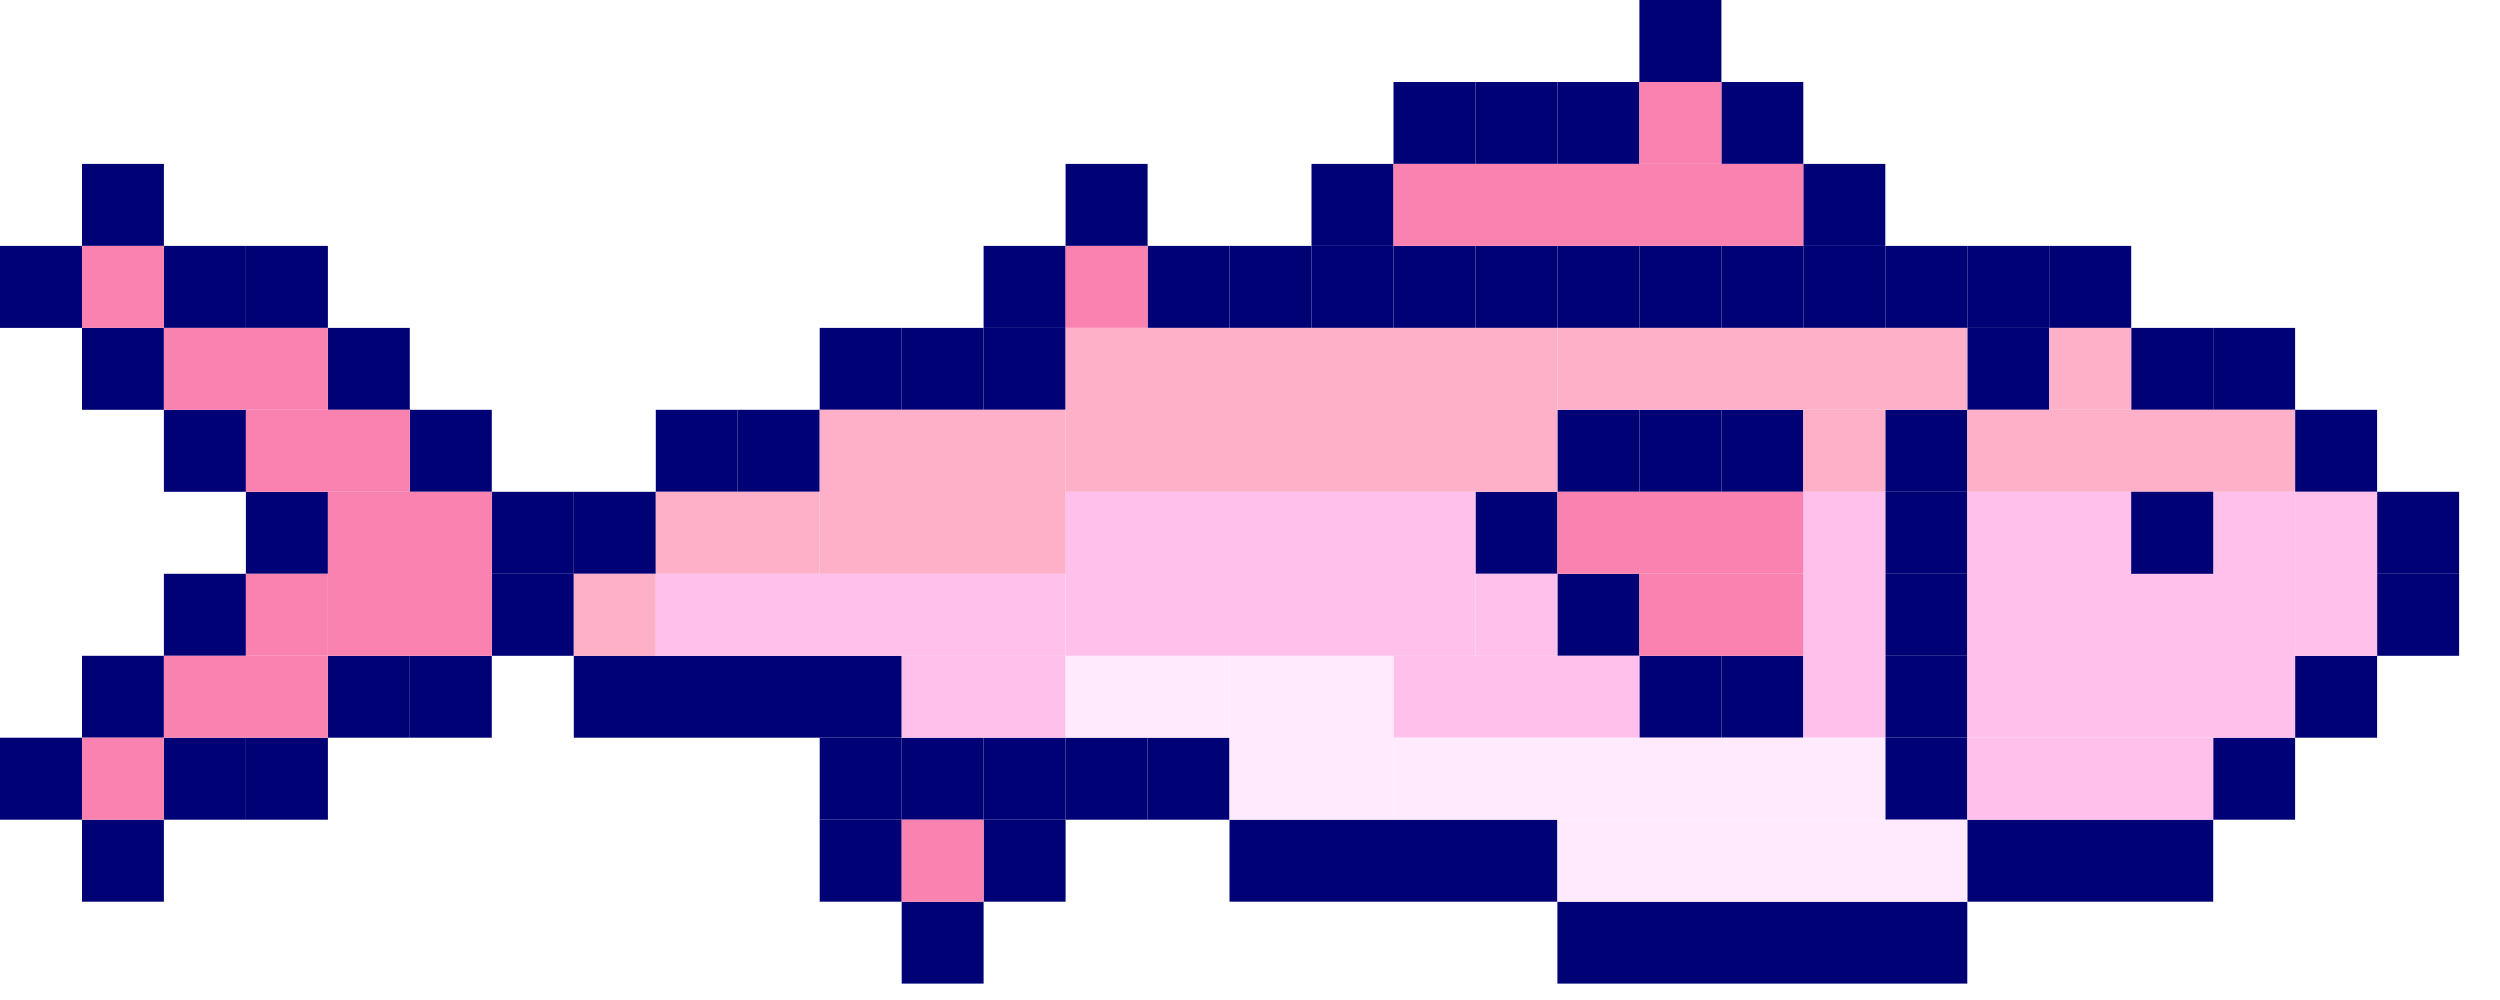
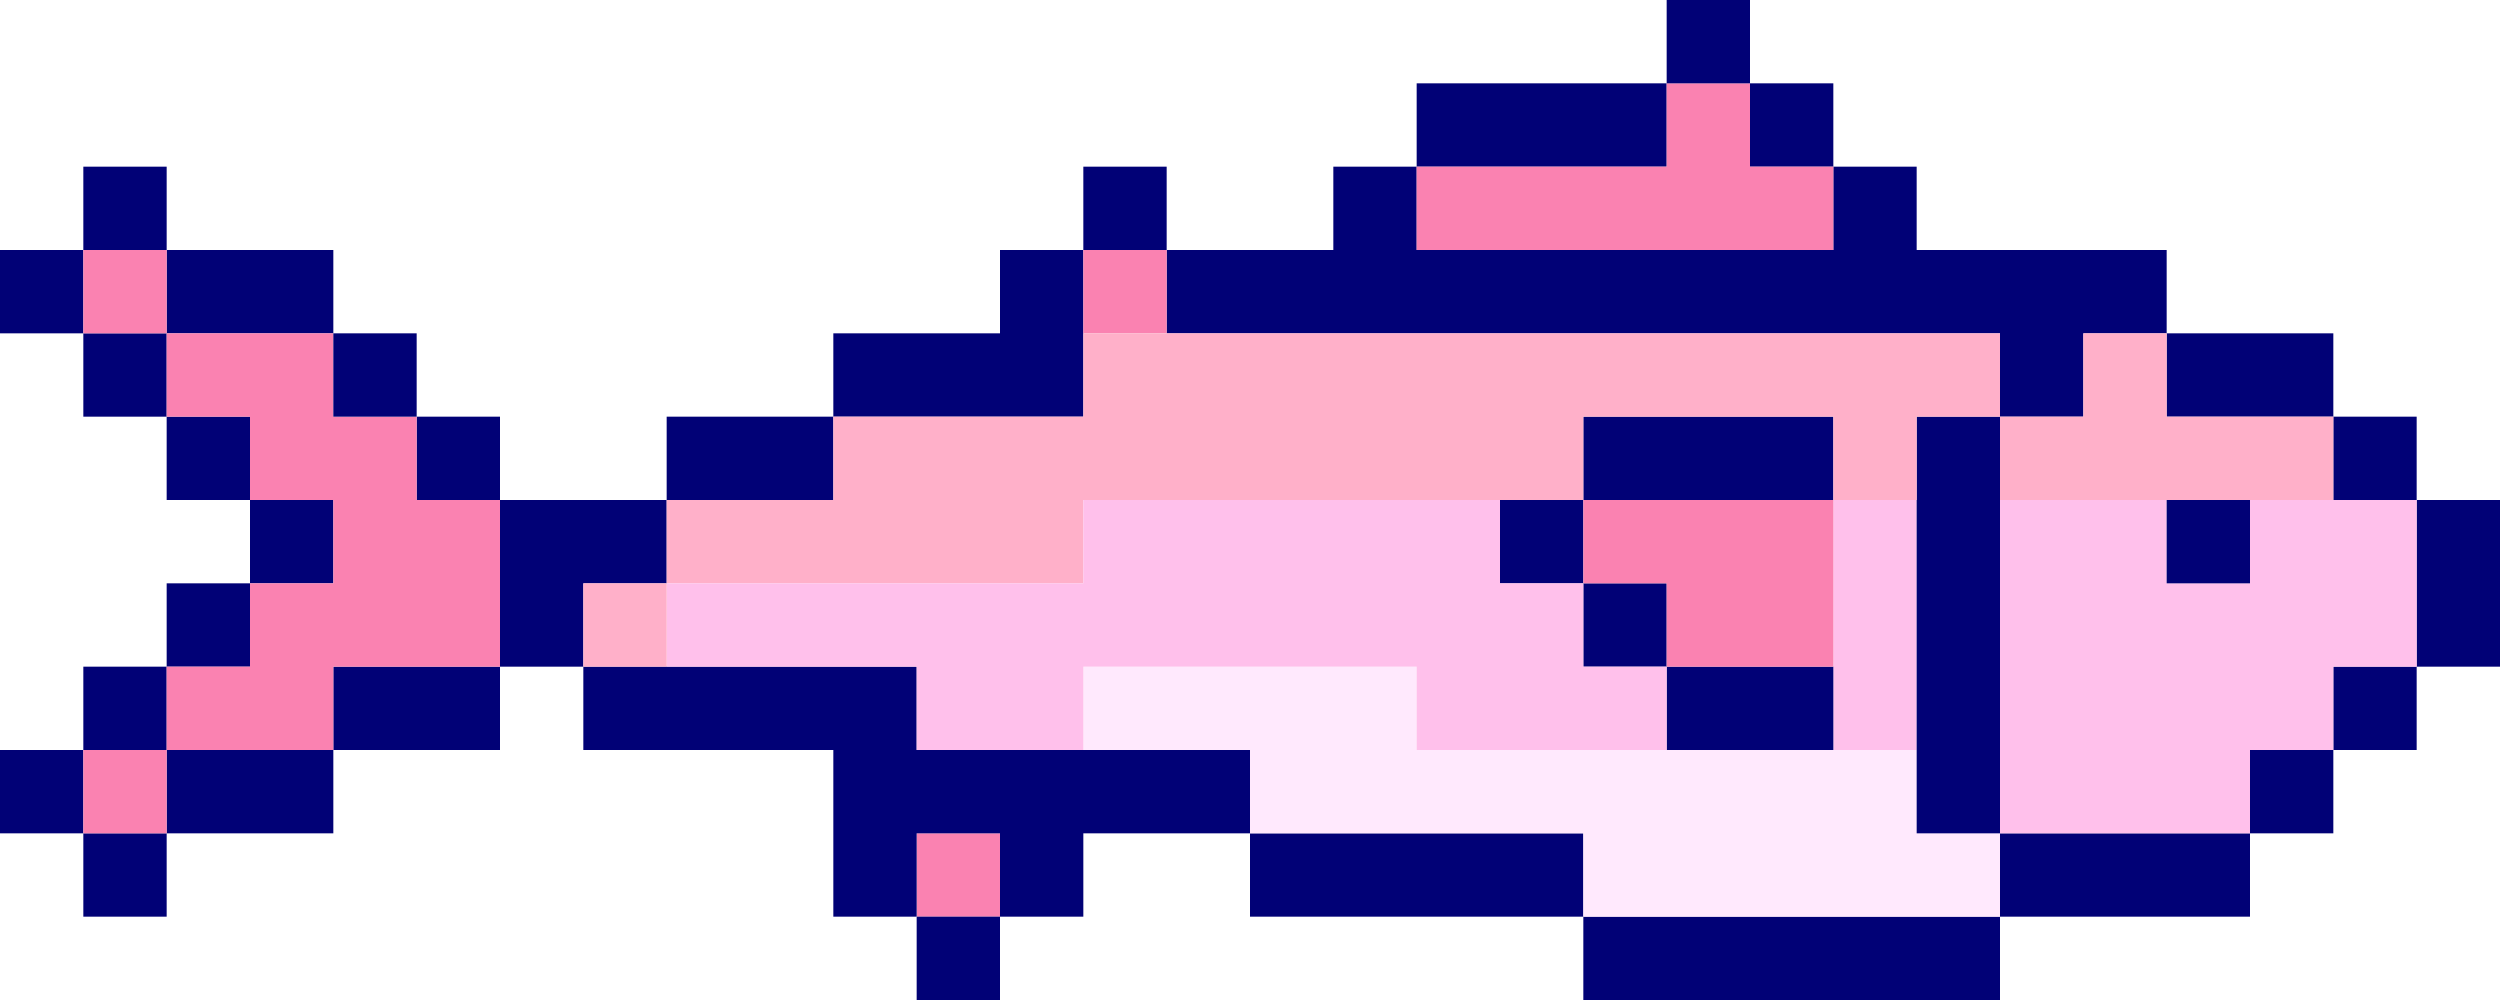
- <svg xmlns="http://www.w3.org/2000/svg" viewBox="0 0 25 10" fill="none">
-   <path d="M0.82 1.639L1.639 1.639V2.459H0.82V1.639Z" fill="#010176" />
-   <path d="M1.639 2.459L2.459 2.459V3.279L1.639 3.279L1.639 2.459Z" fill="#010176" />
-   <path d="M2.459 2.459H3.279V3.279H2.459V2.459Z" fill="#010176" />
-   <path d="M3.279 3.279H4.098L4.098 4.098L3.279 4.098V3.279Z" fill="#010176" />
-   <path d="M4.098 4.098H4.918V4.918H4.098V4.098Z" fill="#010176" />
-   <path d="M4.918 4.918H5.738V5.738H4.918V4.918Z" fill="#010176" />
-   <path d="M5.738 4.918H6.558V5.738H5.738V4.918Z" fill="#010176" />
-   <path d="M6.558 4.098H7.377V4.918H6.558V4.098Z" fill="#010176" />
-   <path d="M8.197 7.377H9.017L9.017 8.197H8.197L8.197 7.377Z" fill="#010176" />
-   <path d="M9.017 7.377H9.836L9.836 8.197H9.017L9.017 7.377Z" fill="#010176" />
-   <path d="M9.836 7.377H10.656L10.656 8.197H9.836L9.836 7.377Z" fill="#010176" />
-   <path d="M10.656 7.377H11.476L11.476 8.197H10.656L10.656 7.377Z" fill="#010176" />
-   <path d="M11.476 7.377L12.295 7.377L12.295 8.197H11.476L11.476 7.377Z" fill="#010176" />
-   <path d="M8.197 8.197H9.017V9.017H8.197V8.197Z" fill="#010176" />
-   <path d="M9.017 9.017H9.836V9.836H9.017V9.017Z" fill="#010176" />
-   <path d="M9.836 8.197H10.656V9.017H9.836V8.197Z" fill="#010176" />
-   <path d="M7.377 4.098H8.197V4.918H7.377V4.098Z" fill="#010176" />
-   <path d="M8.197 3.279H9.017V4.098H8.197V3.279Z" fill="#010176" />
-   <path d="M9.017 3.279H9.836V4.098H9.017V3.279Z" fill="#010176" />
-   <path d="M9.836 3.279L10.656 3.279V4.098H9.836V3.279Z" fill="#010176" />
-   <path d="M9.836 2.459L10.656 2.459V3.279L9.836 3.279V2.459Z" fill="#010176" />
-   <path d="M10.656 1.639L11.476 1.639V2.459H10.656V1.639Z" fill="#010176" />
-   <path d="M11.476 2.459H12.295V3.279H11.476V2.459Z" fill="#010176" />
-   <path d="M13.935 2.459L14.755 2.459V3.279L13.935 3.279V2.459Z" fill="#010176" />
-   <path d="M16.394 2.459H17.214V3.279H16.394V2.459Z" fill="#010176" />
-   <path d="M18.853 2.459H19.673V3.279H18.853V2.459Z" fill="#010176" />
-   <path d="M12.295 2.459H13.115V3.279H12.295V2.459Z" fill="#010176" />
-   <path d="M14.755 2.459H15.574V3.279H14.755V2.459Z" fill="#010176" />
-   <path d="M17.214 2.459L18.033 2.459V3.279L17.214 3.279V2.459Z" fill="#010176" />
-   <path d="M19.673 2.459H20.492V3.279H19.673V2.459Z" fill="#010176" />
-   <path d="M21.312 3.279L22.132 3.279V4.098H21.312V3.279Z" fill="#010176" />
-   <path d="M13.115 2.459H13.935V3.279H13.115V2.459Z" fill="#010176" />
-   <path d="M15.574 2.459H16.394V3.279H15.574V2.459Z" fill="#010176" />
-   <path d="M15.574 4.098H16.394V4.918H15.574V4.098Z" fill="#010176" />
-   <path d="M14.755 4.918H15.574V5.738H14.755V4.918Z" fill="#010176" />
-   <path d="M15.574 5.738H16.394V6.558H15.574V5.738Z" fill="#010176" />
-   <path d="M16.394 6.558H17.214V7.377H16.394V6.558Z" fill="#010176" />
-   <path d="M17.214 6.558H18.033V7.377H17.214V6.558Z" fill="#010176" />
-   <path d="M16.394 4.098H17.214V4.918H16.394V4.098Z" fill="#010176" />
-   <path d="M17.214 4.098H18.033V4.918H17.214V4.098Z" fill="#010176" />
-   <path d="M18.033 2.459H18.853V3.279H18.033V2.459Z" fill="#010176" />
-   <path d="M20.492 2.459H21.312V3.279H20.492V2.459Z" fill="#010176" />
-   <path d="M19.673 3.279H20.492V4.098L19.673 4.098V3.279Z" fill="#010176" />
-   <path d="M18.853 4.098H19.673V4.918H18.853V4.098Z" fill="#010176" />
-   <path d="M18.853 4.918H19.673V5.738H18.853V4.918Z" fill="#010176" />
-   <path d="M18.853 5.738H19.673V6.558H18.853V5.738Z" fill="#010176" />
-   <path d="M18.853 7.377H19.673V8.197H18.853V7.377Z" fill="#010176" />
-   <path d="M18.853 6.558H19.673V7.377H18.853V6.558Z" fill="#010176" />
-   <path d="M22.132 3.279H22.951V4.098H22.132V3.279Z" fill="#010176" />
-   <path d="M22.951 4.098H23.771V4.918H22.951V4.098Z" fill="#010176" />
-   <path d="M23.771 4.918H24.591V5.738H23.771V4.918Z" fill="#010176" />
-   <path d="M23.771 5.738H24.591V6.558H23.771V5.738Z" fill="#010176" />
-   <path d="M22.951 6.558H23.771V7.377H22.951V6.558Z" fill="#010176" />
-   <path d="M22.132 7.377H22.951V8.197H22.132V7.377Z" fill="#010176" />
-   <path d="M19.673 8.197H22.132V9.017H19.673V8.197Z" fill="#010176" />
-   <path d="M15.574 9.017H19.673V9.836H15.574V9.017Z" fill="#010176" />
-   <path d="M12.295 8.197H15.574V9.017H12.295V8.197Z" fill="#010176" />
-   <path d="M5.738 6.558H9.017V7.377H5.738V6.558Z" fill="#010176" />
-   <path d="M13.115 1.639H13.935V2.459H13.115V1.639Z" fill="#010176" />
-   <path d="M13.935 0.82L14.755 0.82V1.639H13.935V0.82Z" fill="#010176" />
-   <path d="M14.755 0.82L15.574 0.82V1.639L14.755 1.639V0.82Z" fill="#010176" />
-   <path d="M15.574 0.82H16.394V1.639H15.574V0.82Z" fill="#010176" />
-   <path d="M16.394 0L17.214 0V0.82L16.394 0.82V0Z" fill="#010176" />
-   <path d="M17.214 0.82L18.033 0.82V1.639H17.214V0.82Z" fill="#010176" />
-   <path d="M18.033 1.639H18.853V2.459H18.033V1.639Z" fill="#010176" />
-   <path d="M4.918 5.738H5.738V6.558H4.918V5.738Z" fill="#010176" />
-   <path d="M4.098 6.558H4.918V7.377H4.098V6.558Z" fill="#010176" />
-   <path d="M3.279 6.558L4.098 6.558V7.377L3.279 7.377V6.558Z" fill="#010176" />
-   <path d="M2.459 7.377H3.279V8.197H2.459V7.377Z" fill="#010176" />
-   <path d="M1.639 7.377H2.459V8.197H1.639V7.377Z" fill="#010176" />
-   <path d="M0.82 8.197H1.639L1.639 9.017H0.82L0.82 8.197Z" fill="#010176" />
-   <path d="M0 7.377H0.82L0.82 8.197H0L0 7.377Z" fill="#010176" />
-   <path d="M0.82 6.558H1.639L1.639 7.377H0.82V6.558Z" fill="#010176" />
-   <path d="M1.639 5.738H2.459L2.459 6.558H1.639V5.738Z" fill="#010176" />
-   <path d="M2.459 4.918H3.279V5.738H2.459V4.918Z" fill="#010176" />
-   <path d="M1.639 4.098H2.459V4.918H1.639V4.098Z" fill="#010176" />
-   <path d="M0 2.459H0.82L0.82 3.279H0L0 2.459Z" fill="#010176" />
-   <path d="M0.82 3.279H1.639V4.098H0.82L0.82 3.279Z" fill="#010176" />
-   <path d="M3.279 4.918L4.918 4.918V6.558L3.279 6.558L3.279 4.918Z" fill="#FA82B1" />
-   <path d="M2.459 4.098L4.098 4.098V4.918L2.459 4.918V4.098Z" fill="#FA82B1" />
-   <path d="M1.639 3.279L3.279 3.279V4.098H1.639V3.279Z" fill="#FA82B1" />
-   <path d="M1.639 6.558H3.279V7.377H1.639L1.639 6.558Z" fill="#FA82B1" />
-   <path d="M2.459 5.738H3.279L3.279 6.558H2.459L2.459 5.738Z" fill="#FA82B1" />
-   <path d="M0.82 7.377H1.639V8.197H0.82L0.82 7.377Z" fill="#FA82B1" />
-   <path d="M0.82 2.459H1.639L1.639 3.279H0.82L0.82 2.459Z" fill="#FA82B1" />
-   <path d="M10.656 2.459H11.476V3.279H10.656V2.459Z" fill="#FA82B1" />
-   <path d="M13.935 1.639L18.033 1.639V2.459L13.935 2.459V1.639Z" fill="#FA82B1" />
-   <path d="M9.017 8.197H9.836V9.017H9.017V8.197Z" fill="#FA82B1" />
-   <path d="M16.394 0.82L17.214 0.82V1.639L16.394 1.639V0.82Z" fill="#FA82B1" />
-   <path d="M5.738 5.738H6.558V6.558H5.738V5.738Z" fill="#FFB0C9" />
-   <path d="M18.033 4.098H18.853V4.918H18.033V4.098Z" fill="#FFB0C9" />
-   <path d="M6.558 4.918H8.197V5.738H6.558V4.918Z" fill="#FFB0C9" />
-   <path d="M15.574 3.279L19.673 3.279V4.098H15.574V3.279Z" fill="#FFB0C9" />
-   <path d="M19.673 4.098L22.951 4.098V4.918L19.673 4.918V4.098Z" fill="#FFB0C9" />
-   <path d="M20.492 3.279H21.312V4.098H20.492V3.279Z" fill="#FFB0C9" />
-   <path d="M6.558 5.738H10.656V6.558H6.558V5.738Z" fill="#FFC0EB" />
-   <path d="M13.935 6.558H16.394V7.377H13.935V6.558Z" fill="#FFC0EB" />
-   <path d="M19.673 7.377L22.132 7.377V8.197H19.673V7.377Z" fill="#FFC0EB" />
-   <path d="M14.755 5.738H15.574V6.558H14.755V5.738Z" fill="#FFC0EB" />
-   <path d="M9.017 6.558H10.656V7.377H9.017V6.558Z" fill="#FFC0EB" />
-   <path d="M18.033 4.918H18.853V7.377H18.033V4.918Z" fill="#FFC0EB" />
-   <path d="M22.951 4.918H23.771V6.558H22.951V4.918Z" fill="#FFC0EB" />
-   <path d="M19.673 4.918L22.951 4.918V7.377L19.673 7.377V4.918Z" fill="#FFC0EB" />
-   <path d="M10.656 6.558L12.295 6.558V7.377L10.656 7.377V6.558Z" fill="#FFE9FD" />
-   <path d="M12.295 6.558H13.935L13.935 8.197H12.295L12.295 6.558Z" fill="#FFE9FD" />
-   <path d="M13.935 7.377H18.853V8.197H13.935L13.935 7.377Z" fill="#FFE9FD" />
-   <path d="M15.574 8.197H19.673V9.017H15.574V8.197Z" fill="#FFE9FD" />
-   <path d="M10.656 4.918L14.755 4.918V6.558L10.656 6.558V4.918Z" fill="#FFC0EB" />
-   <path d="M8.197 4.098H10.656V5.738H8.197V4.098Z" fill="#FFB0C9" />
-   <path d="M10.656 3.279L15.574 3.279V4.918L10.656 4.918V3.279Z" fill="#FFB0C9" />
-   <path d="M15.574 4.918H18.033V5.738H15.574V4.918Z" fill="#FA82B1" />
-   <path d="M16.394 5.738H18.033V6.558H16.394V5.738Z" fill="#FA82B1" />
-   <path d="M21.312 4.918H22.132V5.738H21.312V4.918Z" fill="#010176" />
+ <svg xmlns="http://www.w3.org/2000/svg" viewBox="0 0 30 12" fill="none">
+   <path d="M6 9V8H4V9H6Z" fill="#010176" />
+   <path d="M4 10V9H2V10H2.5H4Z" fill="#010176" />
+   <path d="M2 11V10H1V11H2Z" fill="#010176" />
+   <path d="M0 9V10H1V9H0Z" fill="#010176" />
+   <path d="M2 6H3V5H2V6Z" fill="#010176" />
+   <path d="M0 4H1V3H0V4Z" fill="#010176" />
+   <path d="M4 3H2V4H4V3Z" fill="#010176" />
+   <path d="M6 5H5V6H6V5Z" fill="#010176" />
+   <path d="M1 2V3H2V2H1Z" fill="#010176" />
+   <path d="M1 5H2V4H1V5Z" fill="#010176" />
+   <path d="M2 7V8H3V7H2Z" fill="#010176" />
+   <path d="M1 8V9H2V8H1Z" fill="#010176" />
+   <path d="M3 6V7H4V6H3Z" fill="#010176" />
+   <path d="M2 9H4V8H6V6H5V5H4V4H2V5H3V6H4V7H3V8H2V9Z" fill="#FA82B1" />
+   <path d="M2 4V3H1V4H2Z" fill="#FA82B1" />
+   <path d="M1 9V10H2V9H1Z" fill="#FA82B1" />
+   <path d="M23 6H22V8V9H23V6Z" fill="#FFC0EB" />
+   <path d="M15 11H19V10H15V11Z" fill="#010176" />
+   <path d="M24 12V11H19V12H24Z" fill="#010176" />
+   <path d="M13 8V9H15V10H19V11H24V10H23V9H22H20H17V8H13Z" fill="#FFE9FD" />
+   <path d="M22 6V5H19V6H22Z" fill="#010176" />
+   <path d="M20 8V9H22V8H20Z" fill="#010176" />
+   <path d="M18 7H19V6H18V7Z" fill="#010176" />
+   <path d="M19 8H20V7H19V8Z" fill="#010176" />
+   <path d="M22 8V6H19V7H20V8H22Z" fill="#FA82B1" />
+   <path d="M8 6H6V8H7V7H8V6Z" fill="#010176" />
+   <path d="M11 10V11H12V10H11Z" fill="#FA82B1" />
+   <path d="M13 10H15V9H13H11V8H8H7V9H10V11H11V10H12V11H13V10Z" fill="#010176" />
+   <path d="M12 12V11H11V12H12Z" fill="#010176" />
+   <path d="M24 6V5H23V6V9V10H24V6Z" fill="#010176" />
+   <path d="M17 1V2H20V1H17Z" fill="#010176" />
+   <path d="M16 2V3H17V2H16Z" fill="#010176" />
+   <path d="M22 1H21V2H22V1Z" fill="#010176" />
+   <path d="M23 2H22V3H23V2Z" fill="#010176" />
+   <path fill-rule="evenodd" clip-rule="evenodd" d="M20 2V1H21V2H22V3H17V2H20Z" fill="#FA82B1" />
+   <path d="M20 0V1H21V0H20Z" fill="#010176" />
+   <path d="M16 3H14V4H24V5H25V4H26V3H23H22H17H16Z" fill="#010176" />
+   <path d="M13 2V3H14V2H13Z" fill="#010176" />
+   <path d="M10 4V5H13V4V3H12V4H10Z" fill="#010176" />
+   <path d="M8 5V6H10V5H8Z" fill="#010176" />
+   <path d="M13 4H14V3H13V4Z" fill="#FA82B1" />
+   <path d="M8 6V7H13V6H18H19V5H22V6H23V5H24V4H14H13V5H10V6H8Z" fill="#FFB0C9" />
+   <path d="M27 11V10H24V11H27Z" fill="#010176" />
+   <path d="M28 10V9H27V10H28Z" fill="#010176" />
+   <path d="M29 9V8H28V9H29Z" fill="#010176" />
+   <path d="M30 6H29V8H30V6Z" fill="#010176" />
+   <path d="M29 5H28V6H29V5Z" fill="#010176" />
+   <path d="M28 4H26V4.5V5H28V4Z" fill="#010176" />
+   <path d="M25 5H24V6H26H27H28V5H26V4.5V4H25V5Z" fill="#FFB0C9" />
+   <path fill-rule="evenodd" clip-rule="evenodd" d="M27 6H28H29V8H28V9H27V10H24V6H26V7H27V6Z" fill="#FFC0EB" />
+   <path d="M27 7V6H26V7H27Z" fill="#010176" />
+   <path fill-rule="evenodd" clip-rule="evenodd" d="M11 8H8V7H13V6H18V7H19V8H20V9H17V8H13V9H11V8Z" fill="#FFC0EB" />
+   <path d="M7 7V8H8V7H7Z" fill="#FFB0C9" />
+   <path d="M5 4H4V5H5V4Z" fill="#010176" />
</svg>
